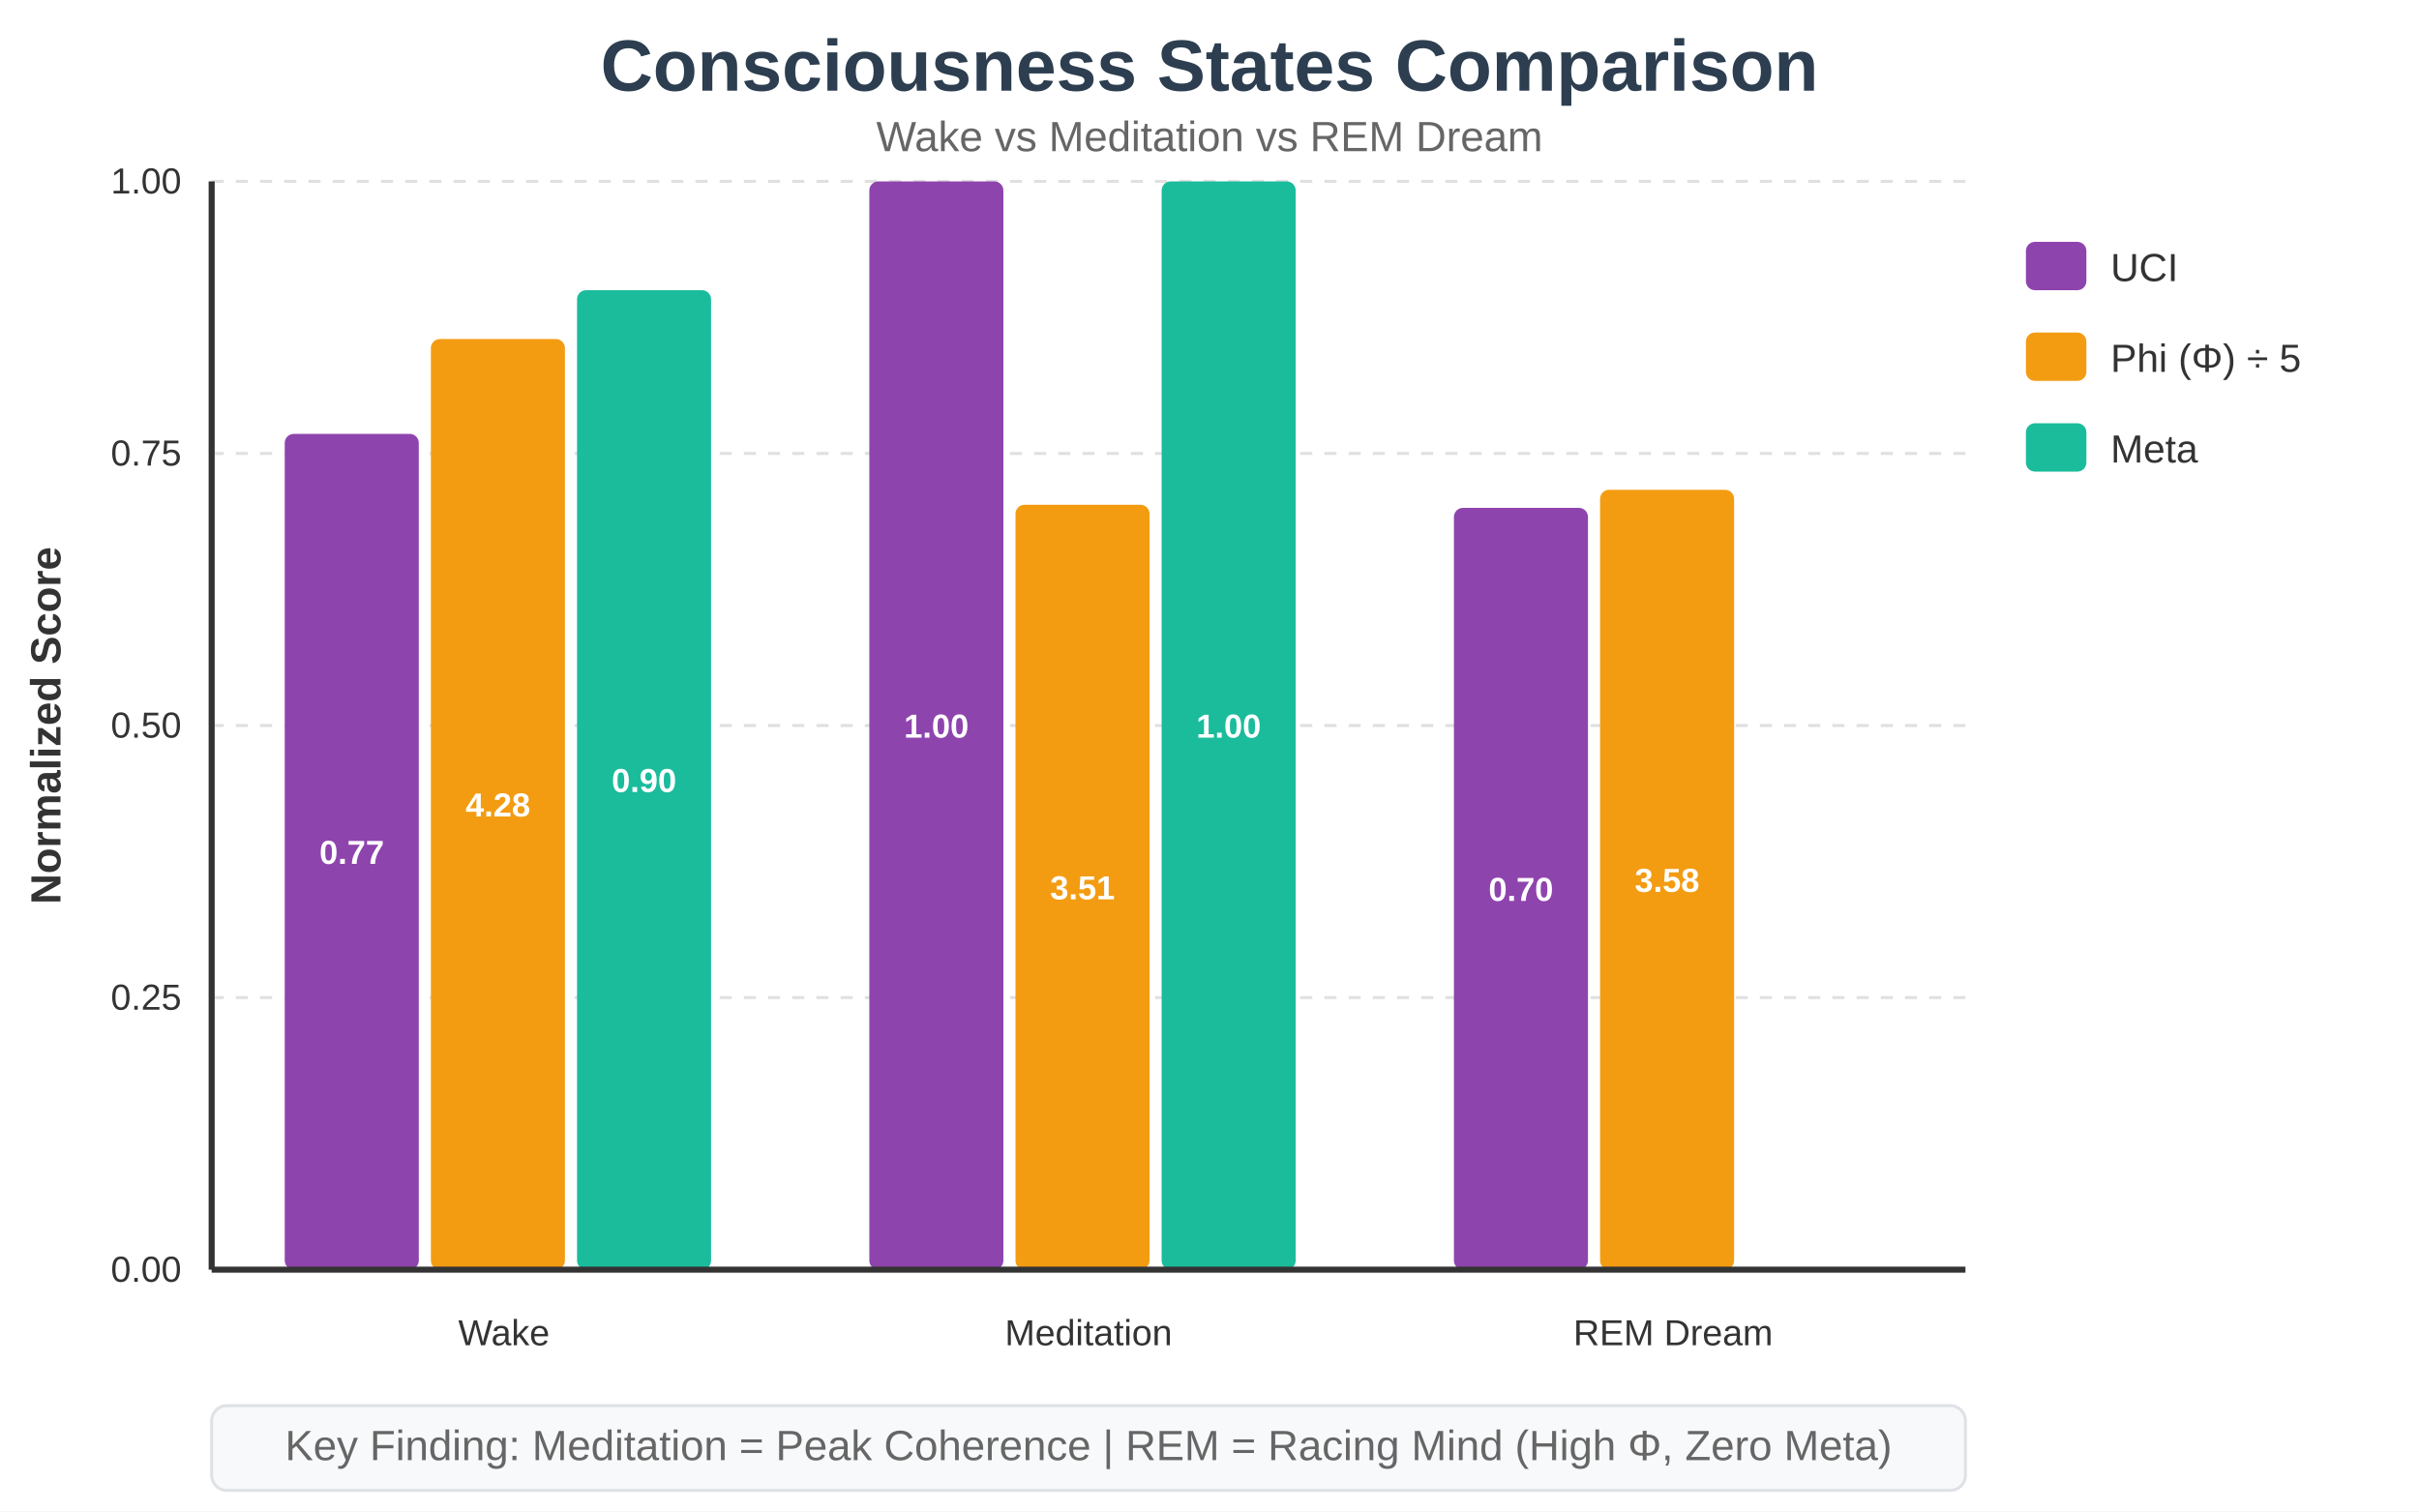
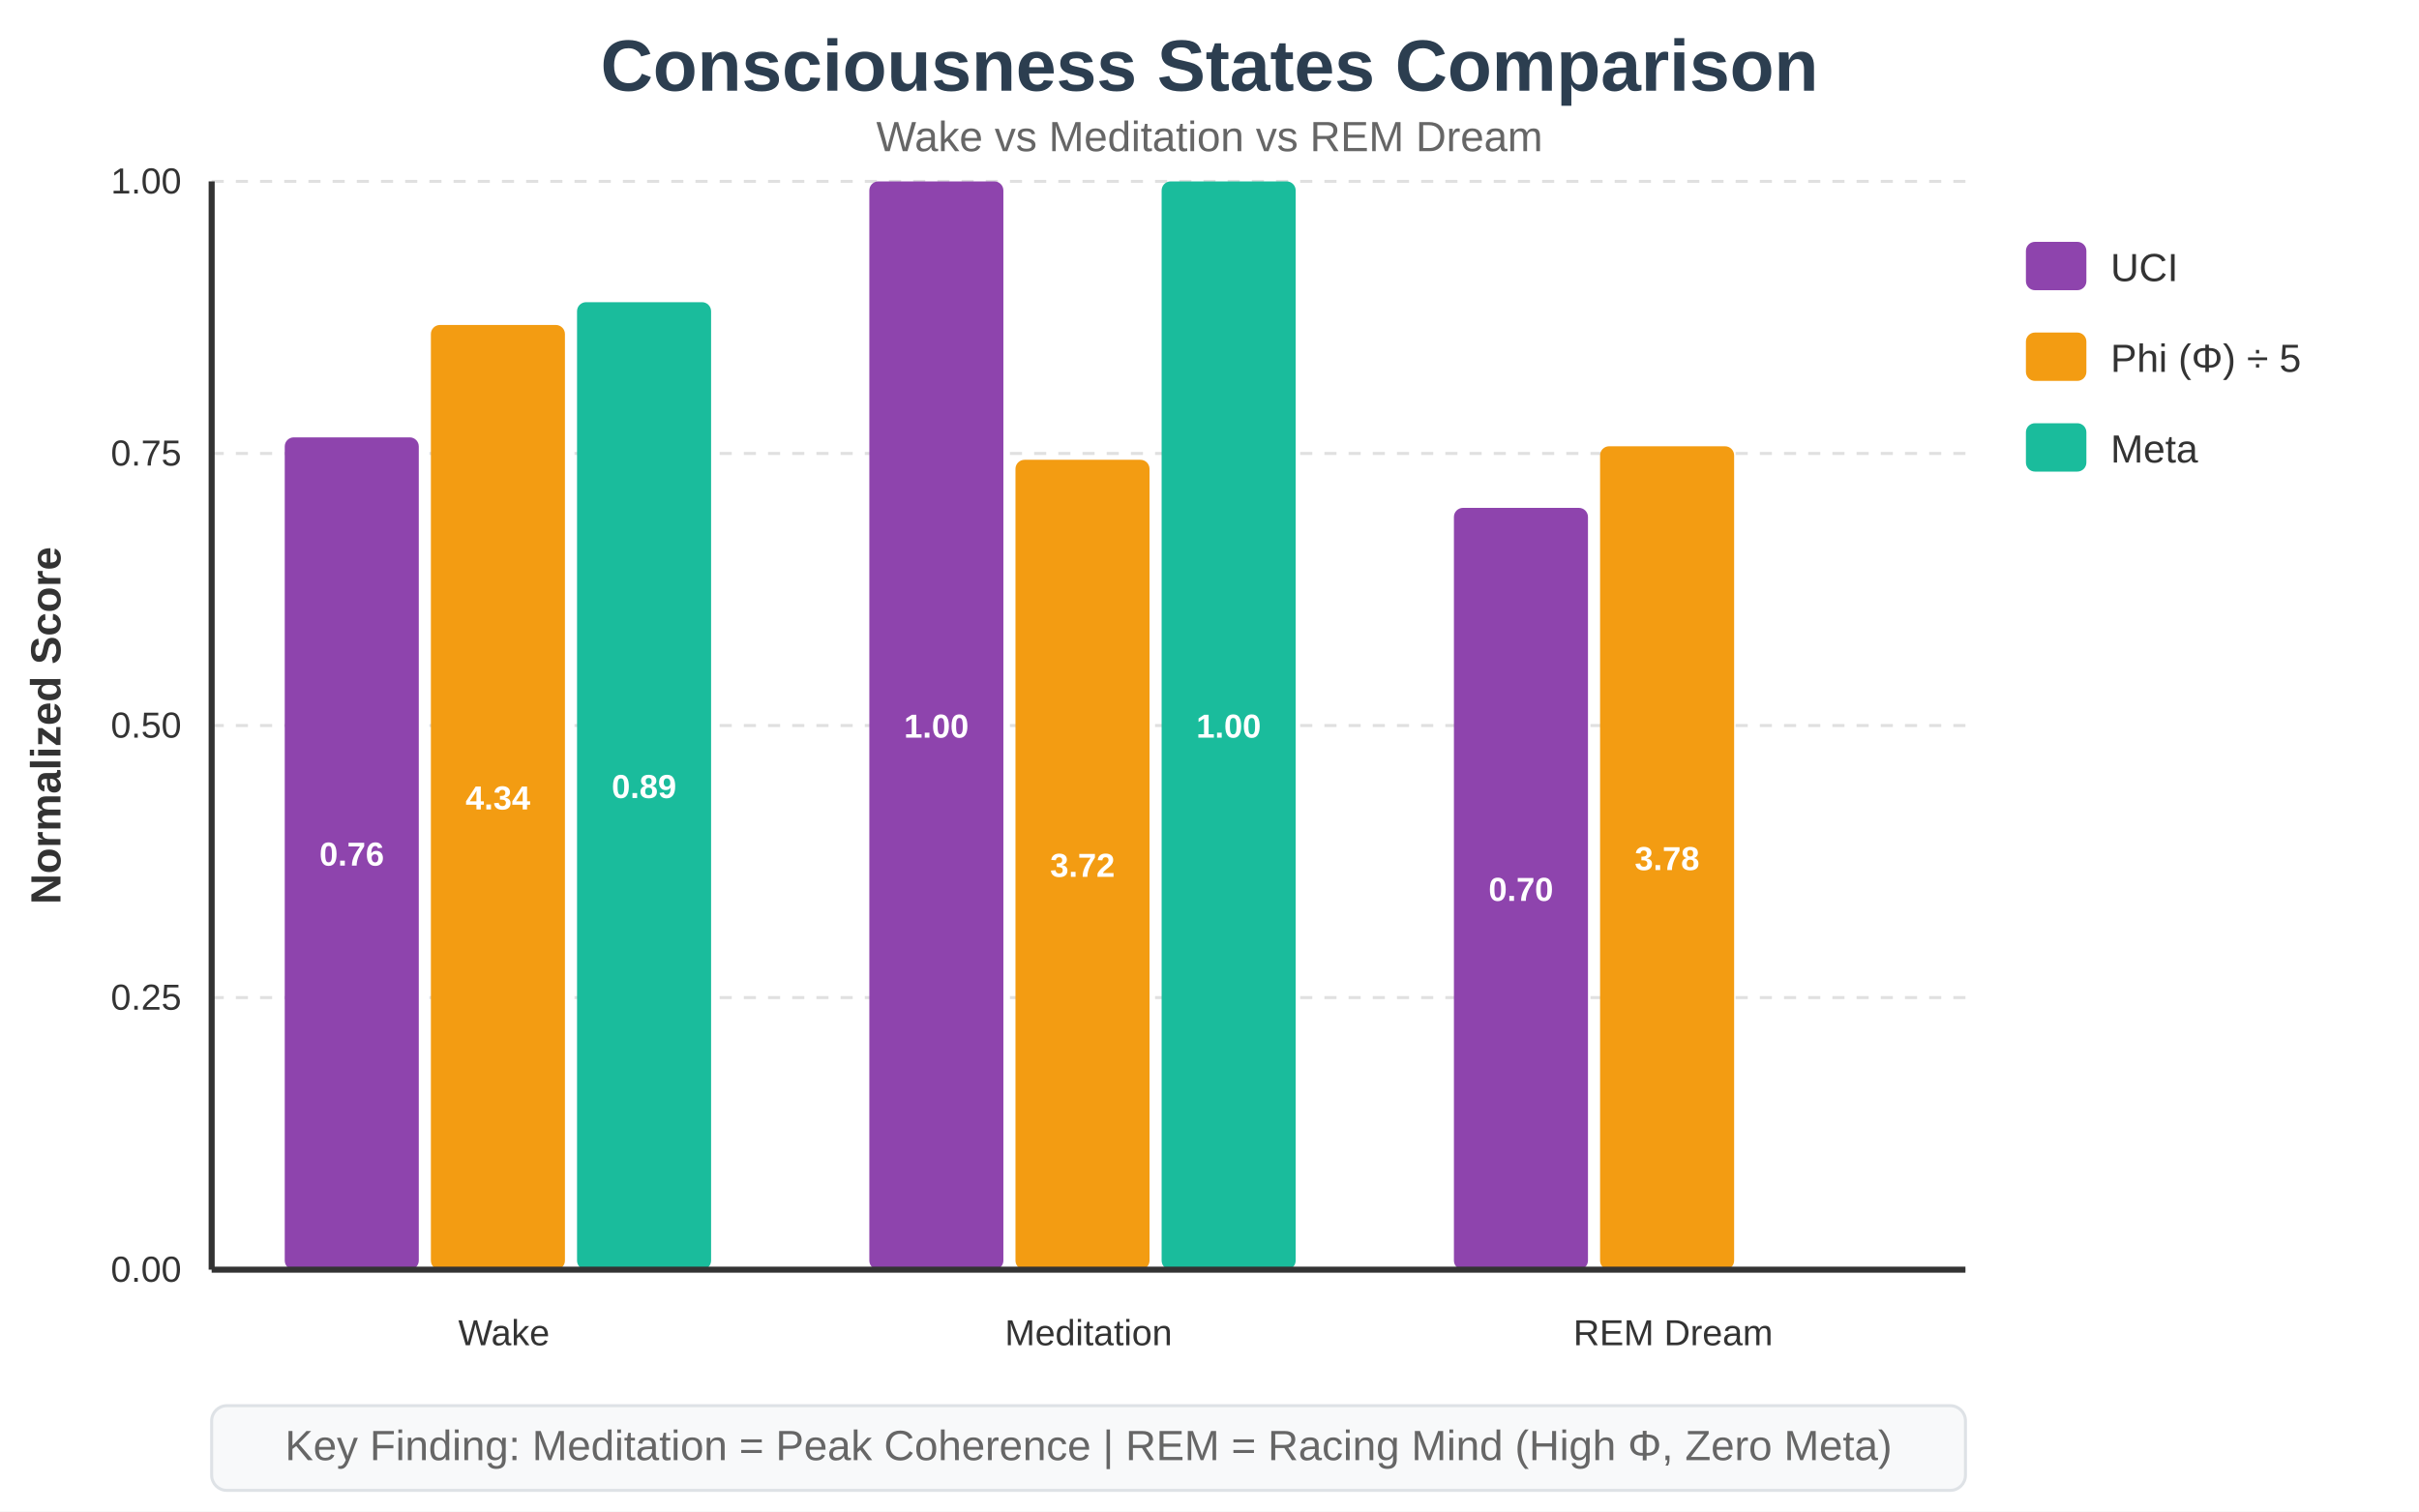
<svg xmlns="http://www.w3.org/2000/svg" viewBox="0 0 800 500" width="800" height="500">
  <defs>
    <style>
      .title { font: bold 24px 'Segoe UI', Arial, sans-serif; fill: #2C3E50; }
      .subtitle { font: 14px 'Segoe UI', Arial, sans-serif; fill: #666; }
      .axis-label { font: 12px 'Segoe UI', Arial, sans-serif; fill: #333333; }
      .axis-title { font: bold 14px 'Segoe UI', Arial, sans-serif; fill: #333333; }
      .legend-text { font: 13px 'Segoe UI', Arial, sans-serif; fill: #333333; }
      .value-label { font: bold 11px 'Segoe UI', Arial, sans-serif; fill: white; }
      .bar { transition: opacity 0.2s; }
      .bar:hover { opacity: 0.8; }
    </style>
  </defs>
  <rect width="800" height="500" fill="white" />
  <text x="400" y="30" text-anchor="middle" class="title">Consciousness States Comparison</text>
  <text x="400" y="50" text-anchor="middle" class="subtitle">Wake vs Meditation vs REM Dream</text>
  <g transform="translate(70, 60)">
    <line x1="0" y1="360" x2="580" y2="360" stroke="#E0E0E0" stroke-dasharray="4,4" />
    <text x="-10" y="364" text-anchor="end" class="axis-label">0.00</text>
    <line x1="0" y1="270" x2="580" y2="270" stroke="#E0E0E0" stroke-dasharray="4,4" />
    <text x="-10" y="274" text-anchor="end" class="axis-label">0.25</text>
    <line x1="0" y1="180" x2="580" y2="180" stroke="#E0E0E0" stroke-dasharray="4,4" />
    <text x="-10" y="184" text-anchor="end" class="axis-label">0.50</text>
    <line x1="0" y1="90" x2="580" y2="90" stroke="#E0E0E0" stroke-dasharray="4,4" />
    <text x="-10" y="94" text-anchor="end" class="axis-label">0.75</text>
    <line x1="0" y1="0" x2="580" y2="0" stroke="#E0E0E0" stroke-dasharray="4,4" />
    <text x="-10" y="4" text-anchor="end" class="axis-label">1.00</text>
    <text x="-50" y="180" text-anchor="middle" transform="rotate(-90, -50, 180)" class="axis-title">Normalized Score</text>
-     <rect class="bar" x="24.167" y="83.52" width="44.333" height="276.48" fill="#8E44AD" rx="3" />
-     <text x="46.333" y="225.76" text-anchor="middle" class="value-label">0.77</text>
-     <rect class="bar" x="72.5" y="52.15" width="44.333" height="307.85" fill="#F39C12" rx="3" />
-     <text x="94.667" y="210.075" text-anchor="middle" class="value-label">4.28</text>
-     <rect class="bar" x="120.833" y="36" width="44.333" height="324" fill="#1ABC9C" rx="3" />
-     <text x="143" y="202" text-anchor="middle" class="value-label">0.90</text>
+     <rect class="bar" x="24.167" y="84.672" width="44.333" height="275.328" fill="#8E44AD" rx="3" />
+     <text x="46.333" y="226.336" text-anchor="middle" class="value-label">0.76</text>
+     <rect class="bar" x="72.5" y="47.498" width="44.333" height="312.502" fill="#F39C12" rx="3" />
+     <text x="94.667" y="207.749" text-anchor="middle" class="value-label">4.34</text>
+     <rect class="bar" x="120.833" y="39.96" width="44.333" height="320.04" fill="#1ABC9C" rx="3" />
+     <text x="143" y="203.98" text-anchor="middle" class="value-label">0.89</text>
    <rect class="bar" x="217.5" y="0" width="44.333" height="360" fill="#8E44AD" rx="3" />
    <text x="239.667" y="184" text-anchor="middle" class="value-label">1.00</text>
-     <rect class="bar" x="265.833" y="106.978" width="44.333" height="253.022" fill="#F39C12" rx="3" />
-     <text x="288" y="237.489" text-anchor="middle" class="value-label">3.51</text>
+     <rect class="bar" x="265.833" y="92.095" width="44.333" height="267.905" fill="#F39C12" rx="3" />
+     <text x="288" y="230.048" text-anchor="middle" class="value-label">3.72</text>
    <rect class="bar" x="314.167" y="0" width="44.333" height="360" fill="#1ABC9C" rx="3" />
    <text x="336.333" y="184" text-anchor="middle" class="value-label">1.00</text>
    <rect class="bar" x="410.833" y="108" width="44.333" height="252" fill="#8E44AD" rx="3" />
    <text x="433" y="238" text-anchor="middle" class="value-label">0.70</text>
-     <rect class="bar" x="459.167" y="102.024" width="44.333" height="257.976" fill="#F39C12" rx="3" />
-     <text x="481.333" y="235.012" text-anchor="middle" class="value-label">3.58</text>
+     <rect class="bar" x="459.167" y="87.624" width="44.333" height="272.376" fill="#F39C12" rx="3" />
+     <text x="481.333" y="227.812" text-anchor="middle" class="value-label">3.78</text>
    <rect class="bar" x="507.5" y="360" width="44.333" height="0" fill="#1ABC9C" rx="3" />
    <text x="529.667" y="364" text-anchor="middle" class="value-label">0.00</text>
    <text x="96.667" y="385" text-anchor="middle" class="axis-label">Wake</text>
    <text x="290" y="385" text-anchor="middle" class="axis-label">Meditation</text>
    <text x="483.333" y="385" text-anchor="middle" class="axis-label">REM Dream</text>
    <line x1="0" y1="360" x2="580" y2="360" stroke="#333333" stroke-width="2" />
    <line x1="0" y1="0" x2="0" y2="360" stroke="#333333" stroke-width="2" />
  </g>
  <g transform="translate(670, 80)">
    <rect x="0" y="0" width="20" height="16" fill="#8E44AD" rx="3" />
    <text x="28" y="13" class="legend-text">UCI</text>
    <rect x="0" y="30" width="20" height="16" fill="#F39C12" rx="3" />
    <text x="28" y="43" class="legend-text">Phi (Φ) ÷ 5</text>
    <rect x="0" y="60" width="20" height="16" fill="#1ABC9C" rx="3" />
    <text x="28" y="73" class="legend-text">Meta</text>
  </g>
  <g transform="translate(70, 465)">
    <rect x="0" y="0" width="580" height="28" fill="#F8F9FA" stroke="#DEE2E6" rx="5" />
    <text x="290" y="18" text-anchor="middle" class="subtitle">Key Finding: Meditation = Peak Coherence | REM = Racing Mind (High Φ, Zero Meta)</text>
  </g>
</svg>
